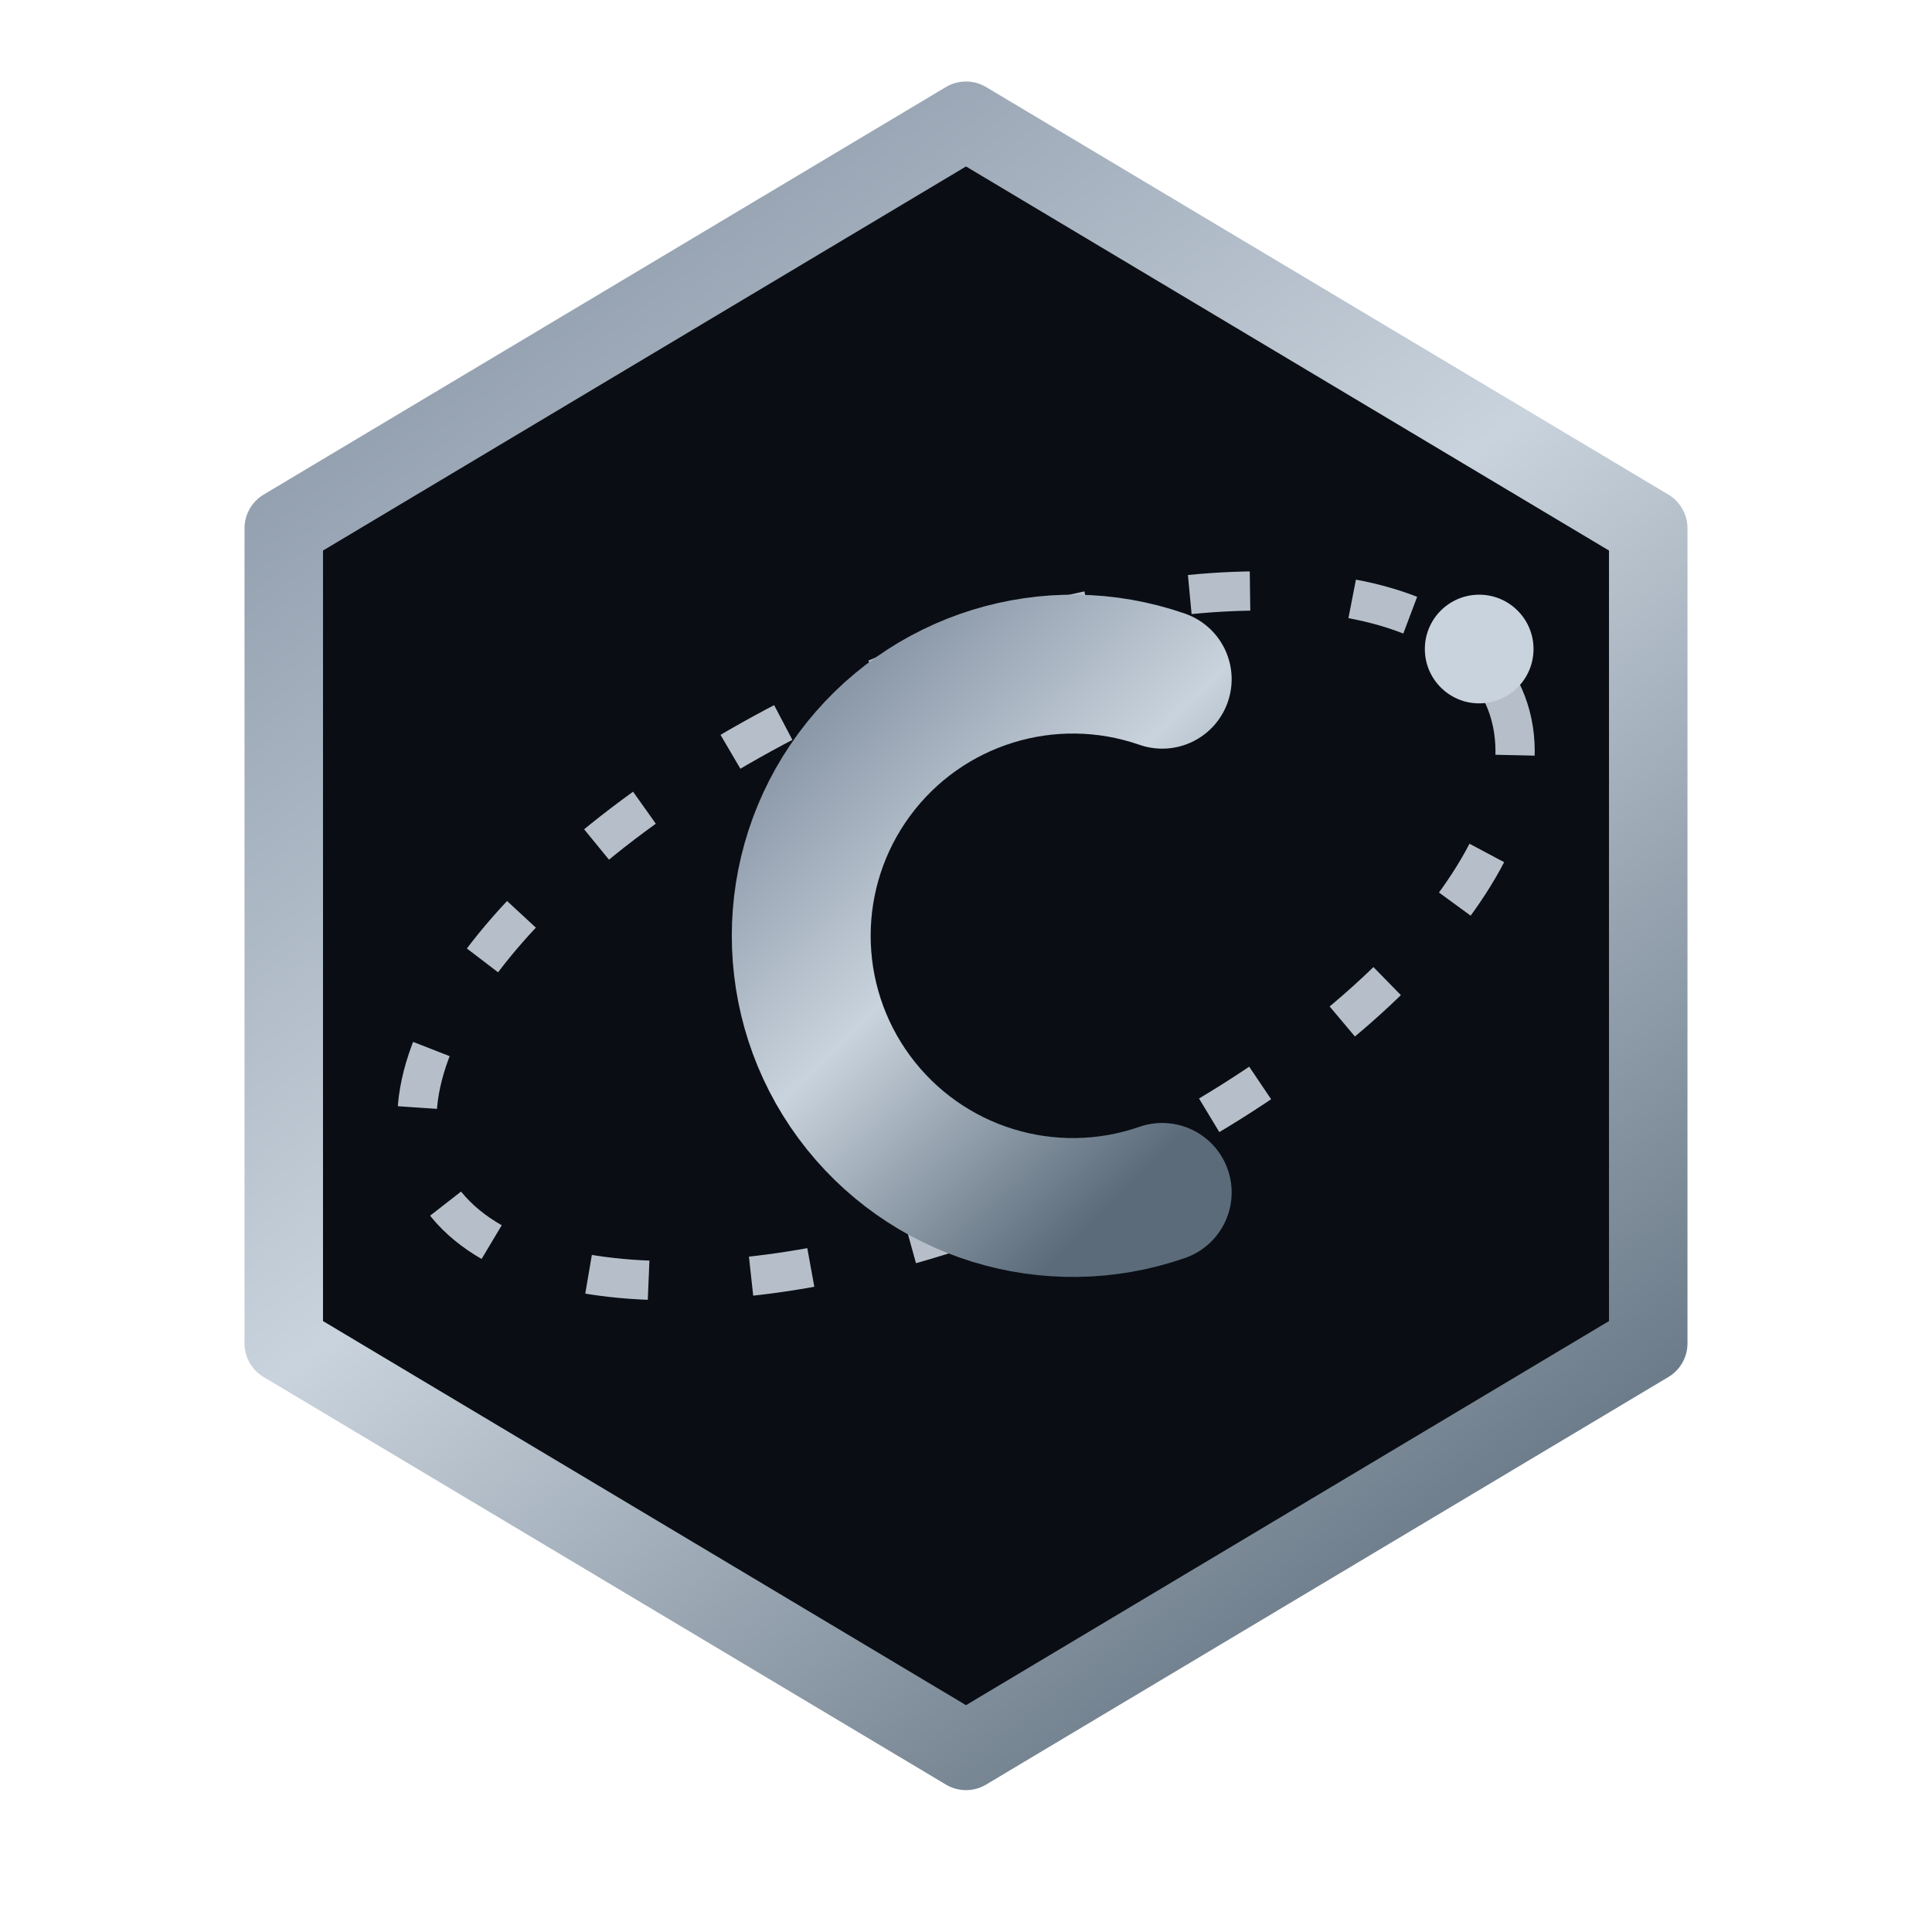
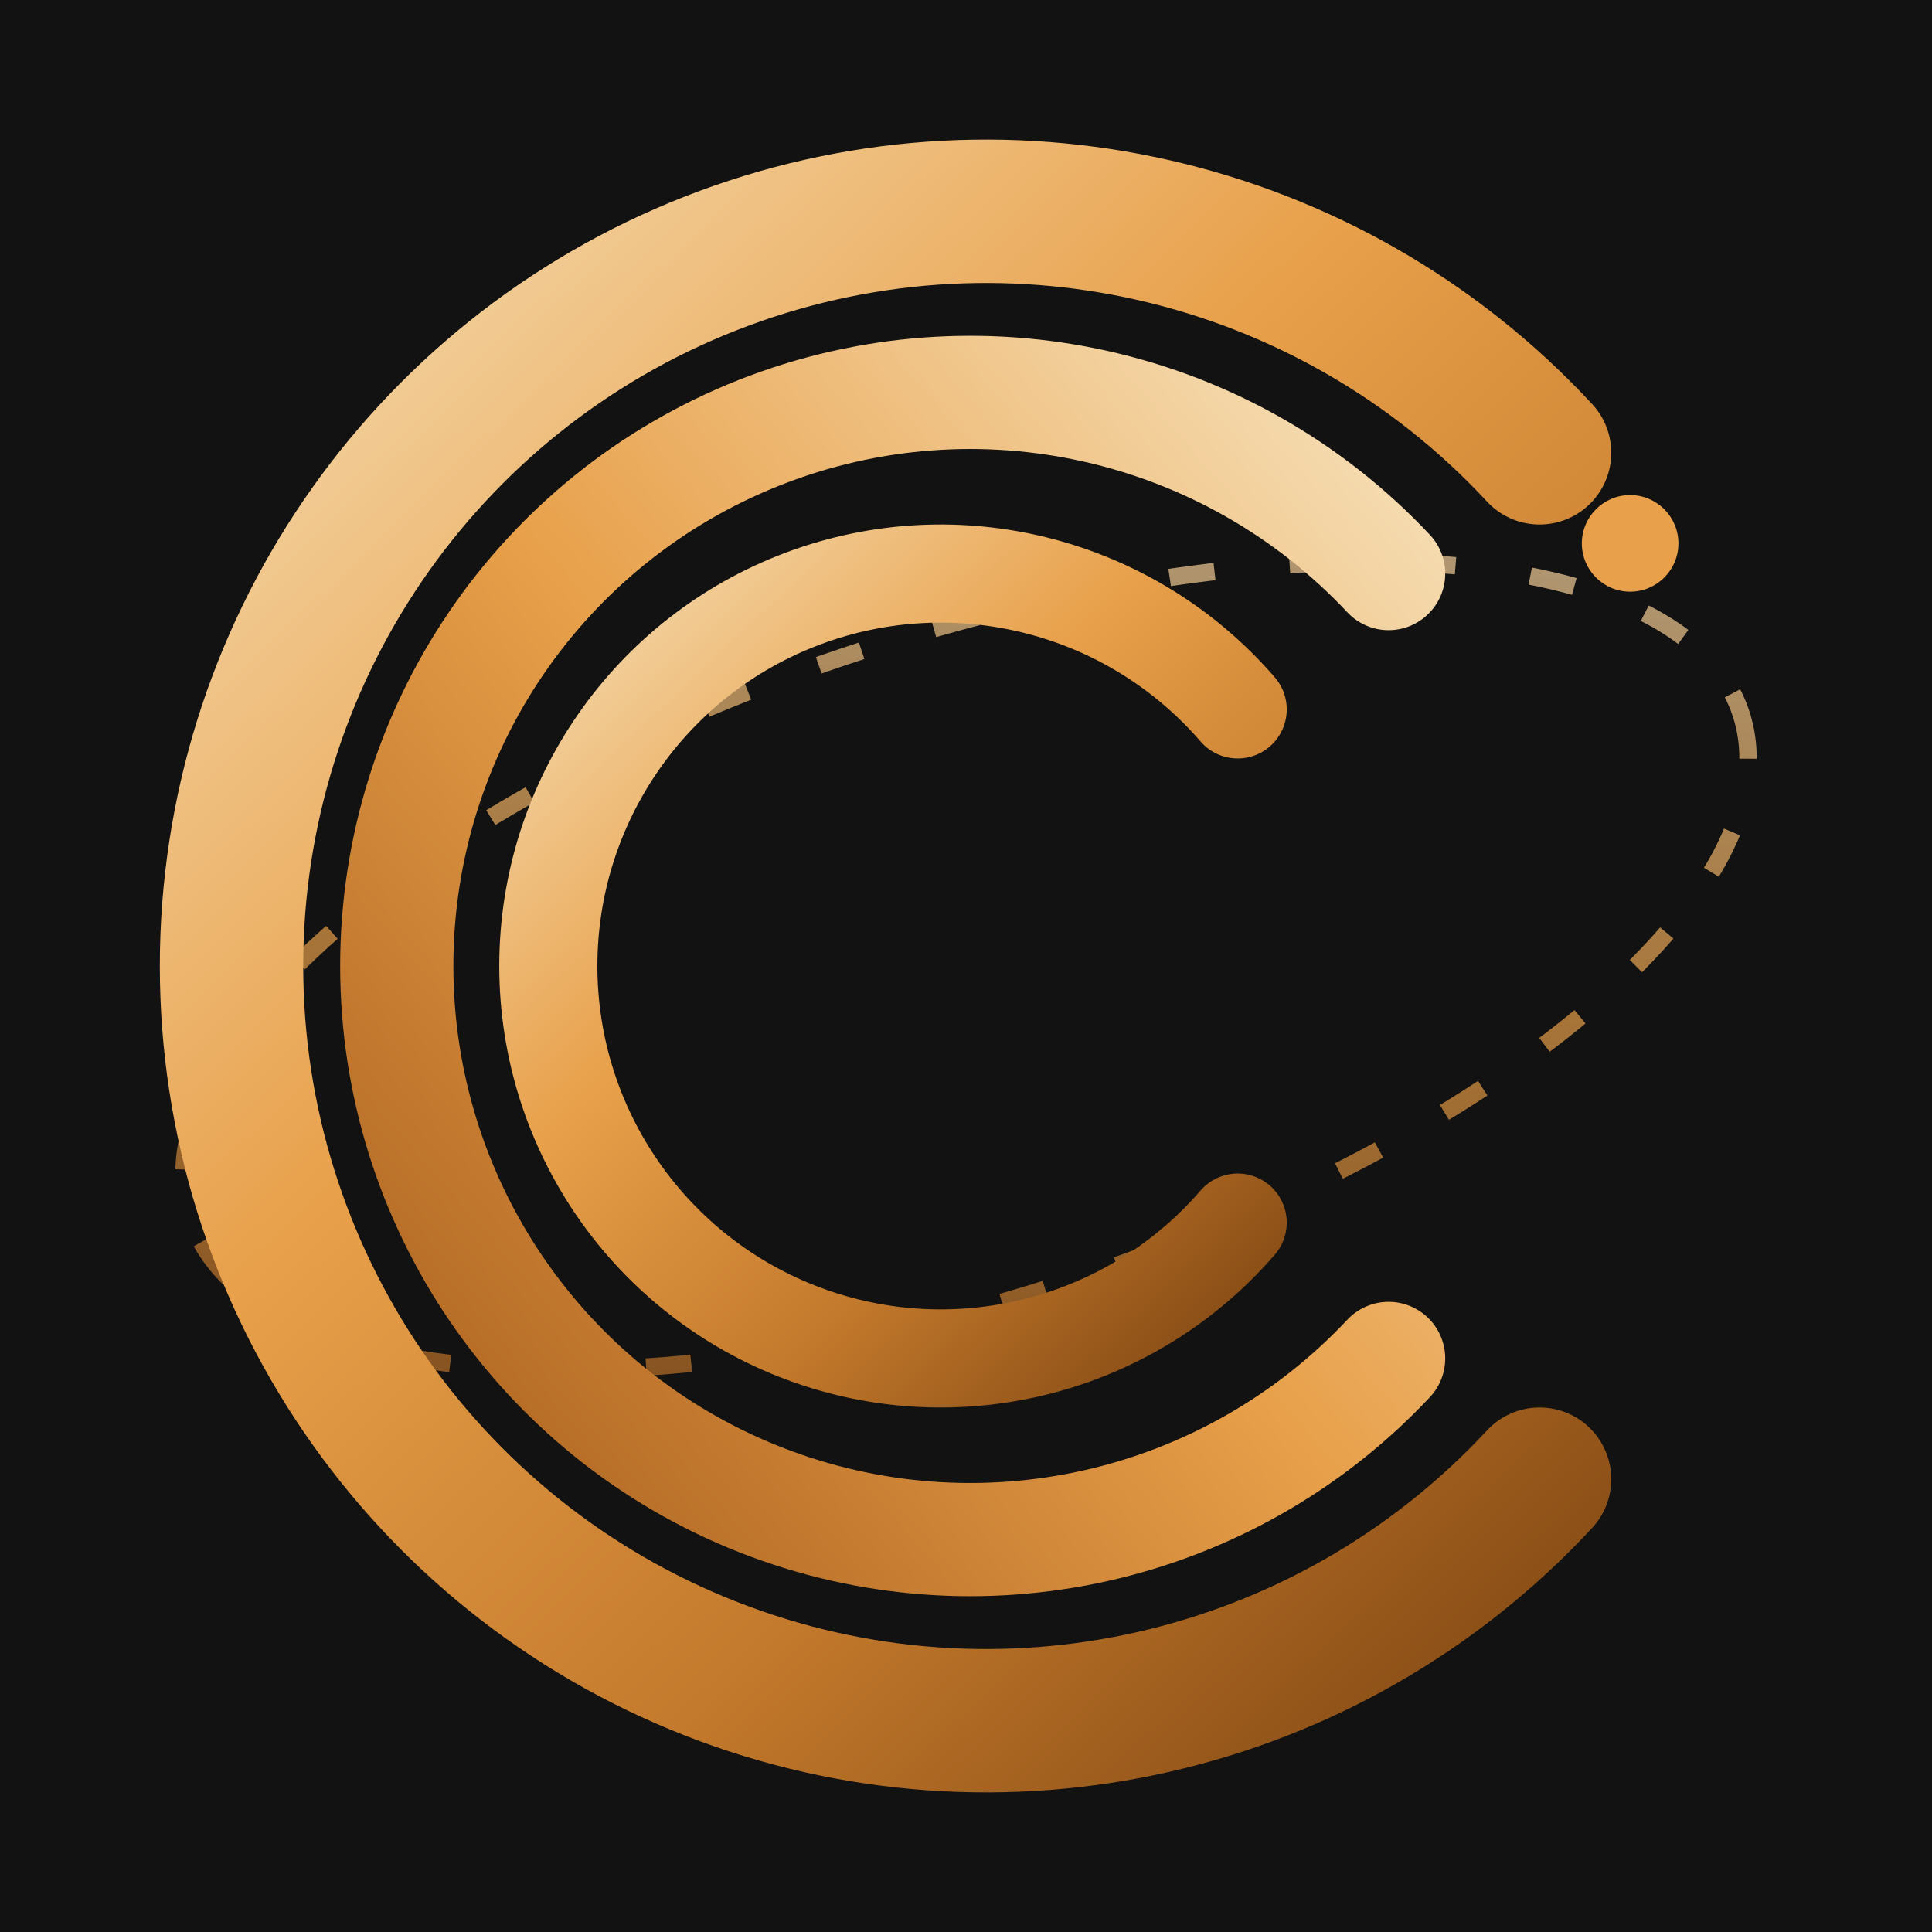
- <svg xmlns="http://www.w3.org/2000/svg" viewBox="0 0 64 64" role="img" aria-label="Centropic">
+ <svg xmlns="http://www.w3.org/2000/svg" viewBox="0 0 128 128" role="img" aria-label="Centropic">
  <defs>
-     <linearGradient id="fChassisGrad" x1="20%" y1="0%" x2="85%" y2="100%">
-       <stop offset="0%" stop-color="#8B98A8" />
-       <stop offset="45%" stop-color="#C9D3DD" />
-       <stop offset="100%" stop-color="#5B6B7A" />
+     <linearGradient id="cWarm" x1="8%" y1="0%" x2="92%" y2="100%">
+       <stop offset="0%" stop-color="#F4D7A8" />
+       <stop offset="38%" stop-color="#E8A04A" />
+       <stop offset="72%" stop-color="#C47A2C" />
+       <stop offset="100%" stop-color="#8A4E16" />
+     </linearGradient>
+     <linearGradient id="cWarm2" x1="0%" y1="100%" x2="100%" y2="0%">
+       <stop offset="0%" stop-color="#A85E1C" />
+       <stop offset="50%" stop-color="#E8A04A" />
+       <stop offset="100%" stop-color="#F6E0B8" />
    </linearGradient>
  </defs>
-   <polygon points="32,4 54.6,17.5 54.6,44.5 32,58 9.4,44.5 9.4,17.5" fill="#0A0E14" stroke="url(#fChassisGrad)" stroke-width="2.6" stroke-linejoin="round" />
-   <ellipse cx="32" cy="31" rx="19.5" ry="9" transform="rotate(-24 32 31)" fill="none" stroke="#C9D3DD" stroke-width="1.3" stroke-dasharray="2 3.4" opacity="0.9" />
-   <circle cx="49" cy="21.5" r="1.8" fill="#C9D3DD" />
-   <path d="M38.5 22.5 A9 9 0 1 0 38.5 39.5" fill="none" stroke="url(#fChassisGrad)" stroke-width="4.6" stroke-linecap="round" />
+   <rect width="128" height="128" fill="#121212" />
+   <ellipse cx="64" cy="64" rx="54" ry="22" fill="none" stroke="url(#cWarm2)" stroke-width="1.15" stroke-dasharray="3 5" transform="rotate(-18 64 64)" opacity="0.7" />
+   <path d="M102 30 A50 50 0 1 0 102 98" fill="none" stroke="url(#cWarm)" stroke-width="9.5" stroke-linecap="round" />
+   <path d="M92 38 A38 38 0 1 0 92 90" fill="none" stroke="url(#cWarm2)" stroke-width="7.5" stroke-linecap="round" />
+   <path d="M82 47 A26 26 0 1 0 82 81" fill="none" stroke="url(#cWarm)" stroke-width="6.5" stroke-linecap="round" />
+   <circle cx="108" cy="36" r="3.2" fill="#E8A04A" />
</svg>
